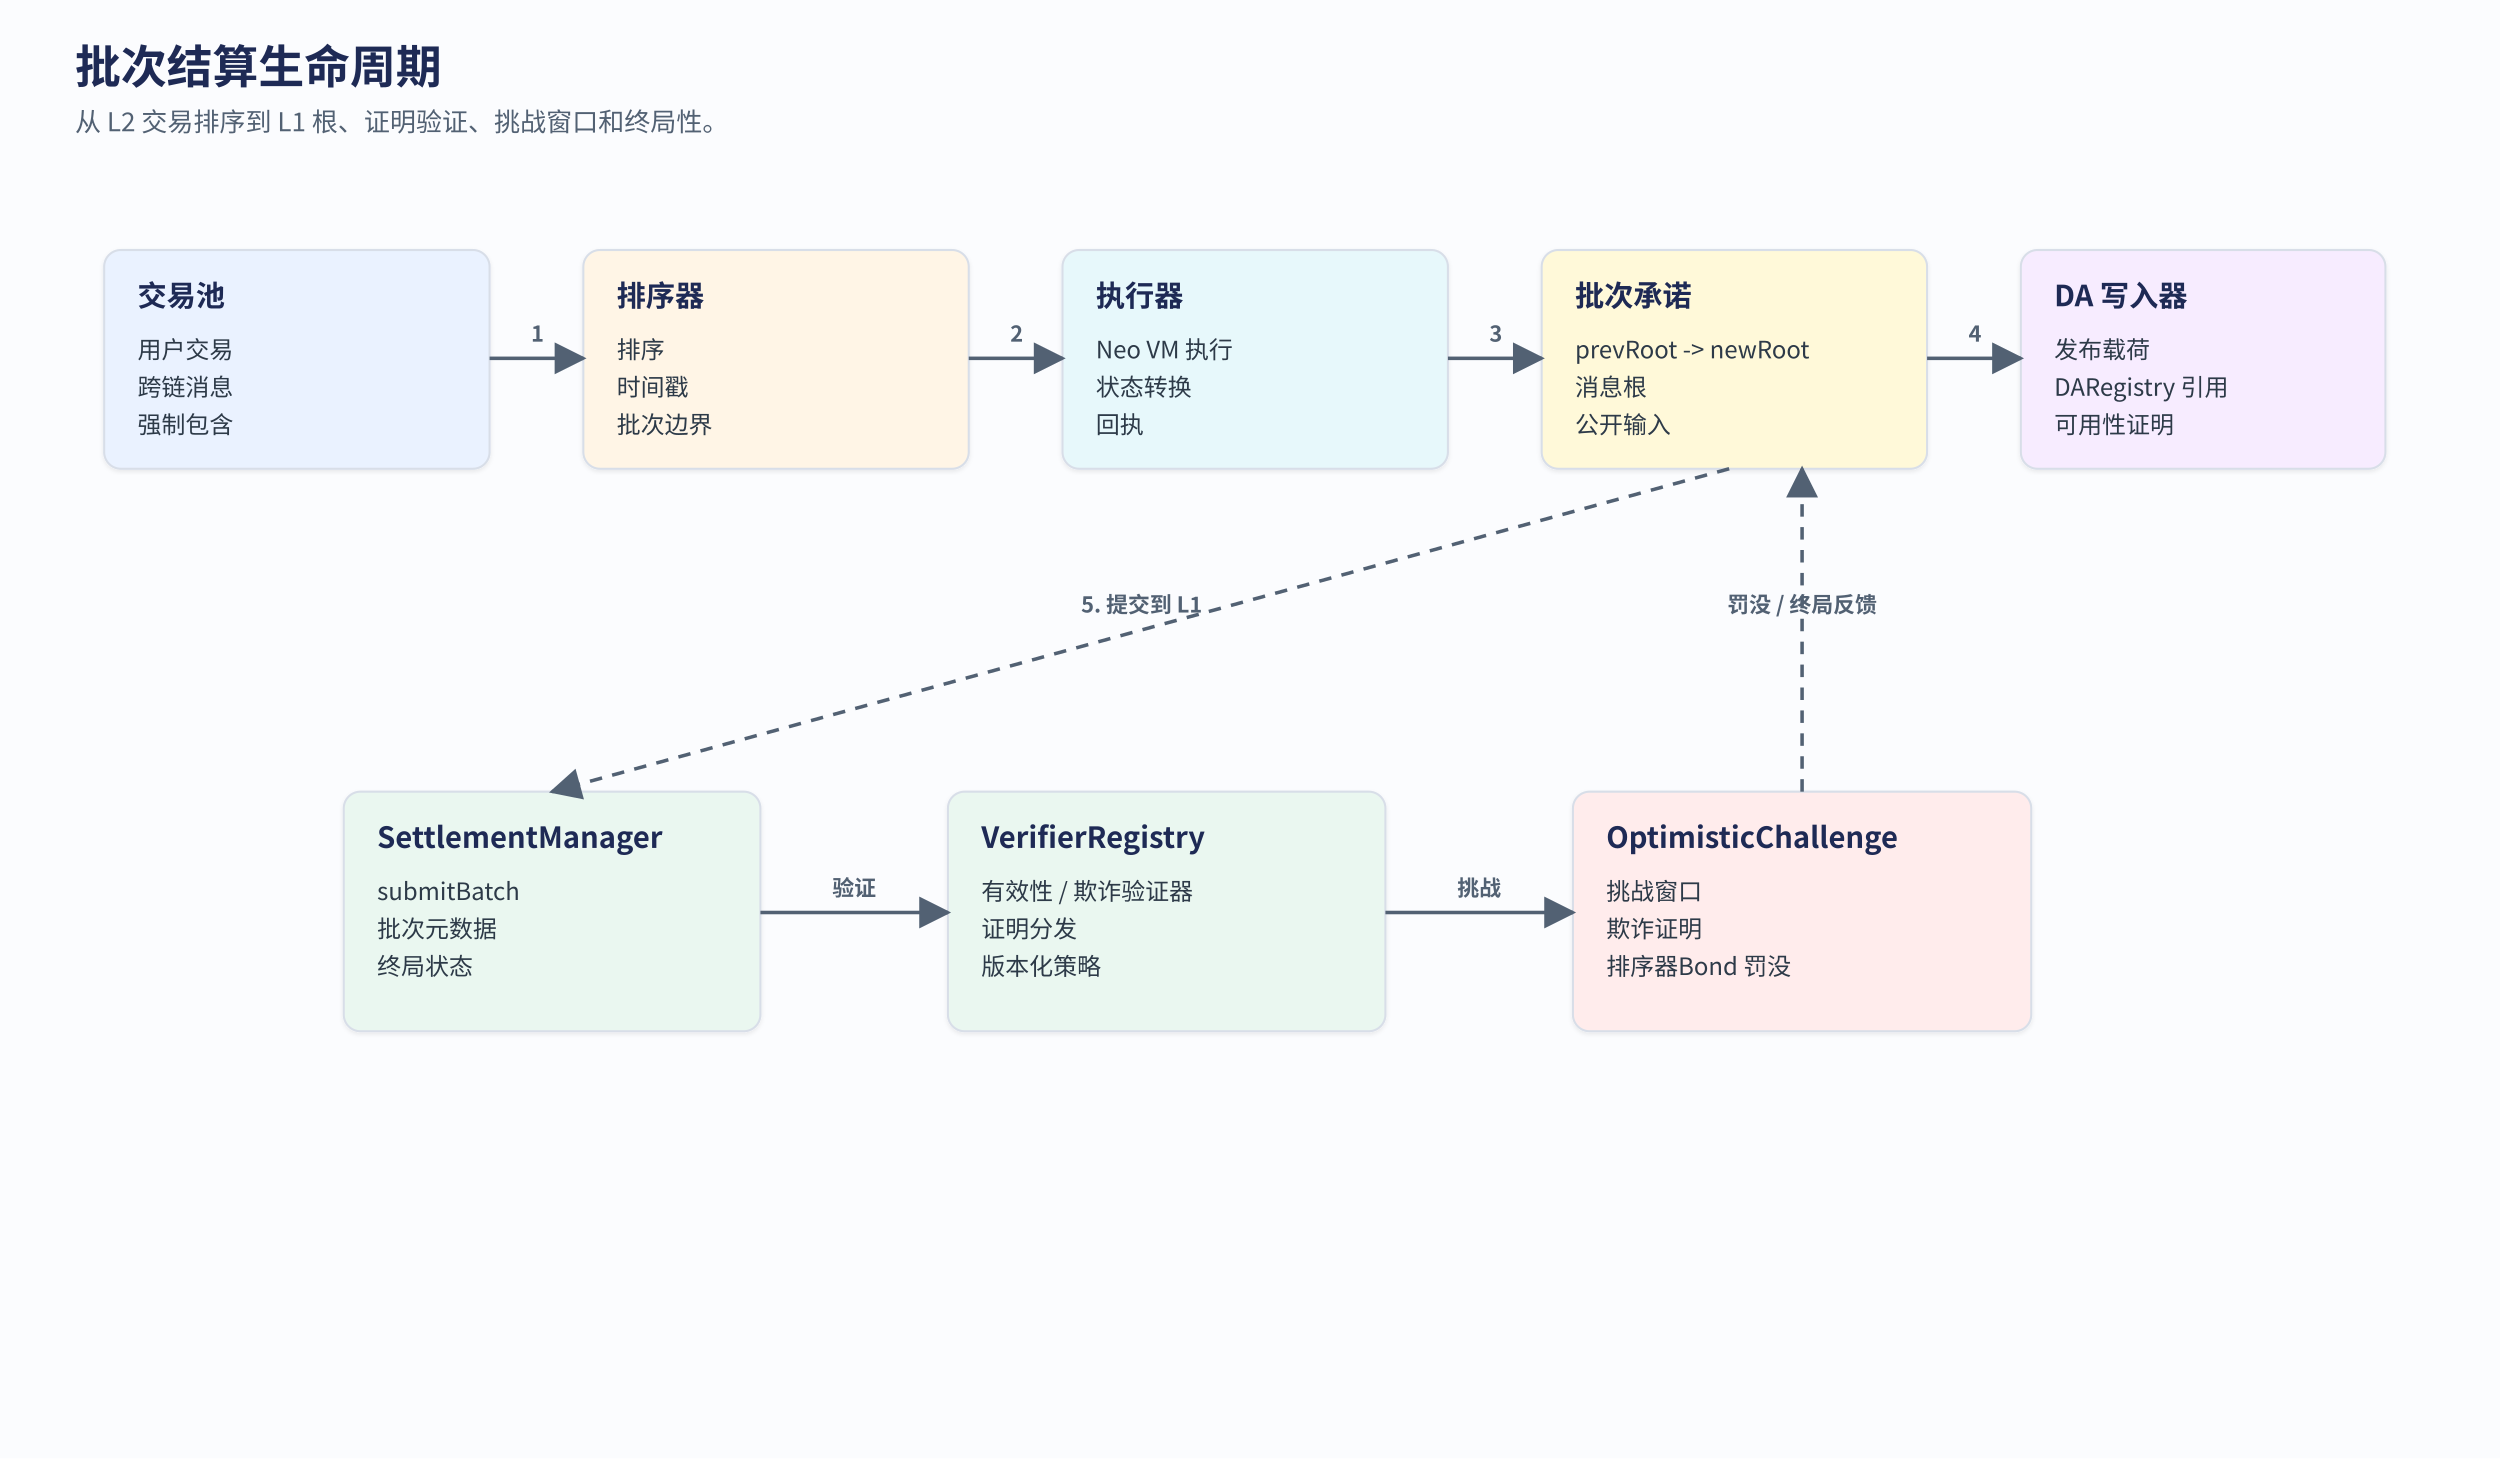
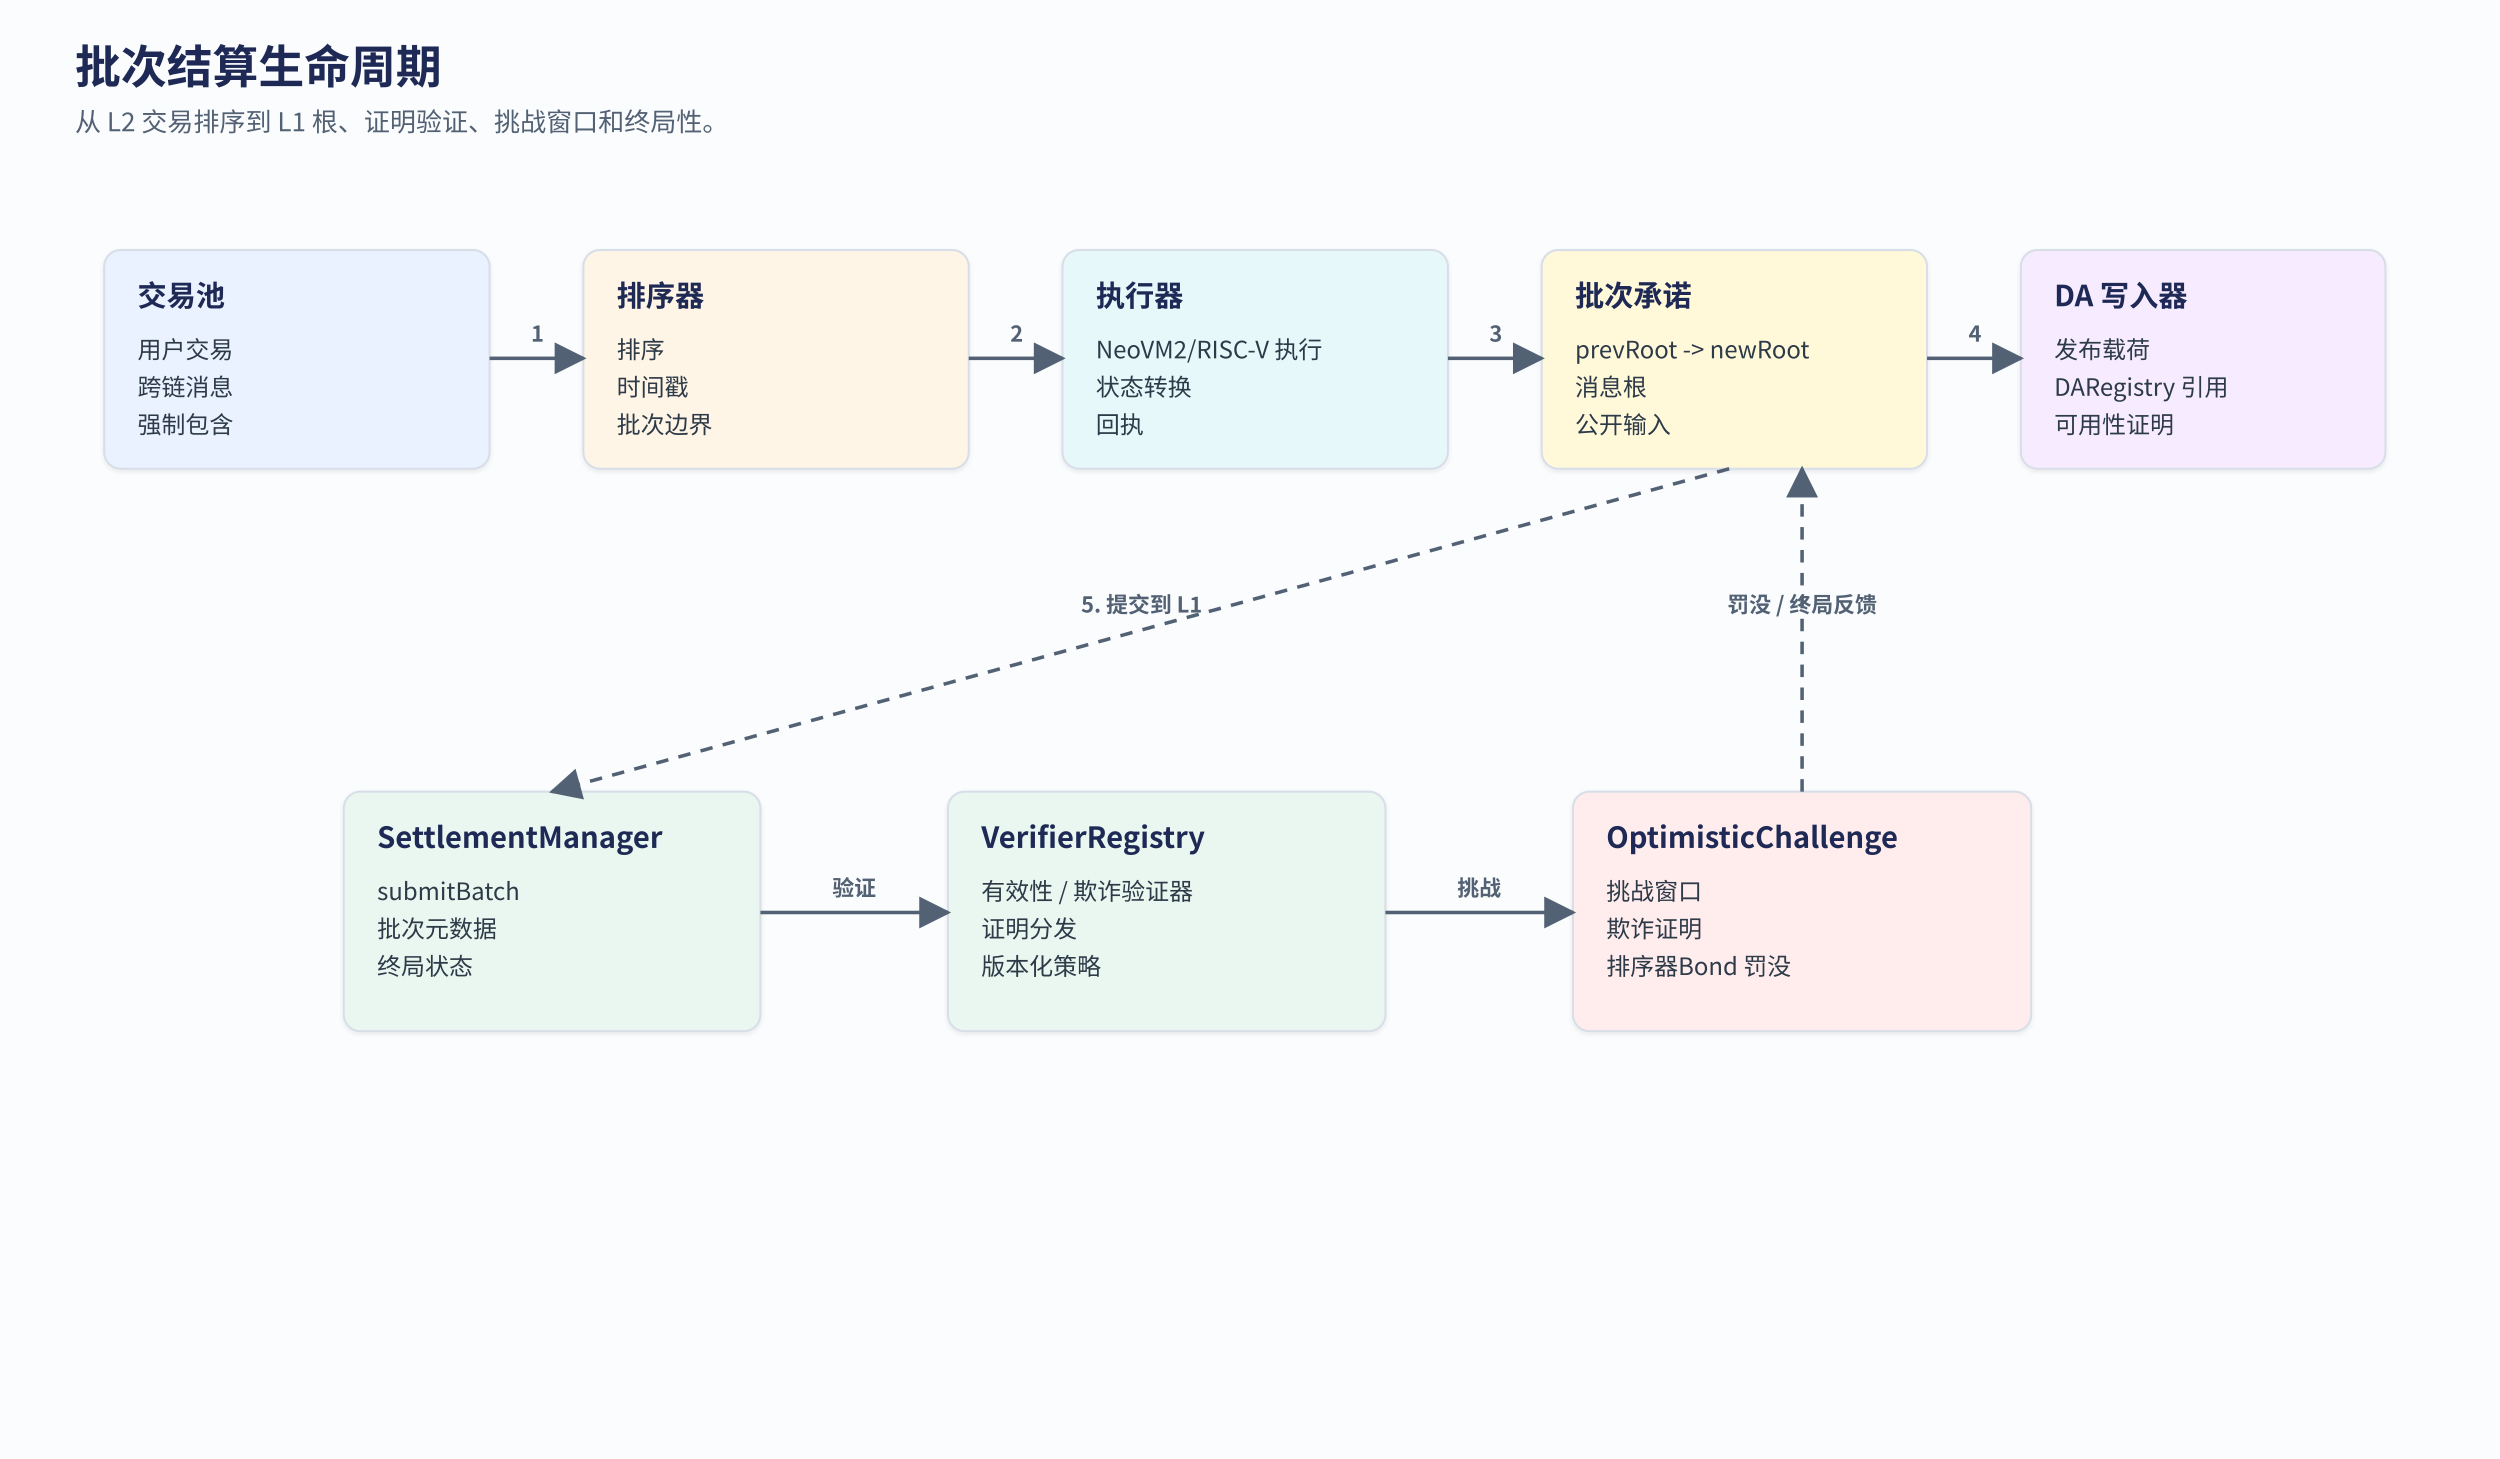
<svg xmlns="http://www.w3.org/2000/svg" viewBox="0 0 1200 700" width="1200" height="700" font-family="'Noto Sans CJK SC', -apple-system, BlinkMacSystemFont, 'Segoe UI', Helvetica, Arial, sans-serif" role="img" aria-labelledby="title desc">
  <defs>
    <marker id="arrow" viewBox="0 0 10 10" refX="9" refY="5" markerWidth="9" markerHeight="9" orient="auto">
      <path d="M0,0 L10,5 L0,10 Z" fill="#526173" />
    </marker>
    <filter id="card" x="-2%" y="-3%" width="104%" height="106%">
      <feDropShadow dx="0" dy="1" stdDeviation="1.0" flood-color="#000000" flood-opacity="0.08" />
    </filter>
    <style>
      .bg { fill: #fbfcfe; }
      .page-title { font-size: 22px; font-weight: 750; fill: #1e2a55; }
      .page-subtitle { font-size: 12.5px; fill: #526173; }
      .box-title { font-size: 14px; font-weight: 750; fill: #1e2a55; }
      .small-title { font-size: 12px; font-weight: 700; fill: #1e2a55; }
      .lane-title { font-size: 13px; font-weight: 750; fill: #1e2a55; }
      .body { font-size: 11.5px; fill: #2d3a48; }
      .body-strong { font-size: 11.5px; font-weight: 700; fill: #1e2a55; }
      .caption { font-size: 11px; fill: #526173; font-style: italic; }
      .arrow { stroke: #526173; stroke-width: 1.7; }
      .dashed { stroke-dasharray: 6 5; }
      .arrow-label { font-size: 10.5px; fill: #526173; font-weight: 650; }
      .lifeline { stroke: #c7d0dc; stroke-width: 1.1; stroke-dasharray: 4 4; }
      .zone-title { font-size: 13px; font-weight: 750; fill: #526173; letter-spacing: .2px; }
      .mono { font-family: 'Noto Sans Mono CJK SC', ui-monospace, SFMono-Regular, Consolas, monospace; font-size: 10.5px; fill: #1e2a55; }
    </style>
  </defs>
  <rect class="bg" width="1200" height="700" />
  <text x="36" y="40" class="page-title">批次结算生命周期</text>
  <text x="36" y="63" class="page-subtitle">从 L2 交易排序到 L1 根、证明验证、挑战窗口和终局性。</text>
  <g>
    <rect x="50" y="120" width="185" height="105" rx="8" fill="#eaf2ff" stroke="#d8dee8" filter="url(#card)" />
    <text x="66" y="147" class="box-title">交易池</text>
    <text x="66" y="172" class="body" text-anchor="start">
      <tspan x="66" dy="0">用户交易</tspan>
      <tspan x="66" dy="18">跨链消息</tspan>
      <tspan x="66" dy="18">强制包含</tspan>
    </text>
  </g>
  <g>
    <rect x="280" y="120" width="185" height="105" rx="8" fill="#fff5e6" stroke="#d8dee8" filter="url(#card)" />
    <text x="296" y="147" class="box-title">排序器</text>
    <text x="296" y="172" class="body" text-anchor="start">
      <tspan x="296" dy="0">排序</tspan>
      <tspan x="296" dy="18">时间戳</tspan>
      <tspan x="296" dy="18">批次边界</tspan>
    </text>
  </g>
  <g>
    <rect x="510" y="120" width="185" height="105" rx="8" fill="#e7f8fb" stroke="#d8dee8" filter="url(#card)" />
    <text x="526" y="147" class="box-title">执行器</text>
    <text x="526" y="172" class="body" text-anchor="start">
-       <tspan x="526" dy="0">Neo VM 执行</tspan>
+       <tspan x="526" dy="0">NeoVM2/RISC-V 执行</tspan>
      <tspan x="526" dy="18">状态转换</tspan>
      <tspan x="526" dy="18">回执</tspan>
    </text>
  </g>
  <g>
    <rect x="740" y="120" width="185" height="105" rx="8" fill="#fff9d9" stroke="#d8dee8" filter="url(#card)" />
    <text x="756" y="147" class="box-title">批次承诺</text>
    <text x="756" y="172" class="body" text-anchor="start">
      <tspan x="756" dy="0">prevRoot -&gt; newRoot</tspan>
      <tspan x="756" dy="18">消息根</tspan>
      <tspan x="756" dy="18">公开输入</tspan>
    </text>
  </g>
  <g>
    <rect x="970" y="120" width="175" height="105" rx="8" fill="#f7ecff" stroke="#d8dee8" filter="url(#card)" />
    <text x="986" y="147" class="box-title">DA 写入器</text>
    <text x="986" y="172" class="body" text-anchor="start">
      <tspan x="986" dy="0">发布载荷</tspan>
      <tspan x="986" dy="18">DARegistry 引用</tspan>
      <tspan x="986" dy="18">可用性证明</tspan>
    </text>
  </g>
  <g>
    <rect x="165" y="380" width="200" height="115" rx="8" fill="#eaf7f0" stroke="#d8dee8" filter="url(#card)" />
    <text x="181" y="407" class="box-title">SettlementManager</text>
    <text x="181" y="432" class="body" text-anchor="start">
      <tspan x="181" dy="0">submitBatch</tspan>
      <tspan x="181" dy="18">批次元数据</tspan>
      <tspan x="181" dy="18">终局状态</tspan>
    </text>
  </g>
  <g>
    <rect x="455" y="380" width="210" height="115" rx="8" fill="#eaf7f0" stroke="#d8dee8" filter="url(#card)" />
    <text x="471" y="407" class="box-title">VerifierRegistry</text>
    <text x="471" y="432" class="body" text-anchor="start">
      <tspan x="471" dy="0">有效性 / 欺诈验证器</tspan>
      <tspan x="471" dy="18">证明分发</tspan>
      <tspan x="471" dy="18">版本化策略</tspan>
    </text>
  </g>
  <g>
    <rect x="755" y="380" width="220" height="115" rx="8" fill="#ffecec" stroke="#d8dee8" filter="url(#card)" />
    <text x="771" y="407" class="box-title">OptimisticChallenge</text>
    <text x="771" y="432" class="body" text-anchor="start">
      <tspan x="771" dy="0">挑战窗口</tspan>
      <tspan x="771" dy="18">欺诈证明</tspan>
      <tspan x="771" dy="18">排序器Bond 罚没</tspan>
    </text>
  </g>
  <line x1="235" y1="172" x2="280" y2="172" class="arrow" marker-end="url(#arrow)" />
  <text x="258" y="164" text-anchor="middle" class="arrow-label">1</text>
  <line x1="465" y1="172" x2="510" y2="172" class="arrow" marker-end="url(#arrow)" />
  <text x="488" y="164" text-anchor="middle" class="arrow-label">2</text>
  <line x1="695" y1="172" x2="740" y2="172" class="arrow" marker-end="url(#arrow)" />
  <text x="718" y="164" text-anchor="middle" class="arrow-label">3</text>
  <line x1="925" y1="172" x2="970" y2="172" class="arrow" marker-end="url(#arrow)" />
  <text x="948" y="164" text-anchor="middle" class="arrow-label">4</text>
  <line x1="830" y1="225" x2="265" y2="380" class="arrow dashed" marker-end="url(#arrow)" />
  <text x="548" y="294" text-anchor="middle" class="arrow-label">5. 提交到 L1</text>
  <line x1="365" y1="438" x2="455" y2="438" class="arrow" marker-end="url(#arrow)" />
  <text x="410" y="430" text-anchor="middle" class="arrow-label">验证</text>
  <line x1="665" y1="438" x2="755" y2="438" class="arrow" marker-end="url(#arrow)" />
  <text x="710" y="430" text-anchor="middle" class="arrow-label">挑战</text>
  <line x1="865" y1="380" x2="865" y2="225" class="arrow dashed" marker-end="url(#arrow)" />
  <text x="865" y="294" text-anchor="middle" class="arrow-label">罚没 / 终局反馈</text>
</svg>
